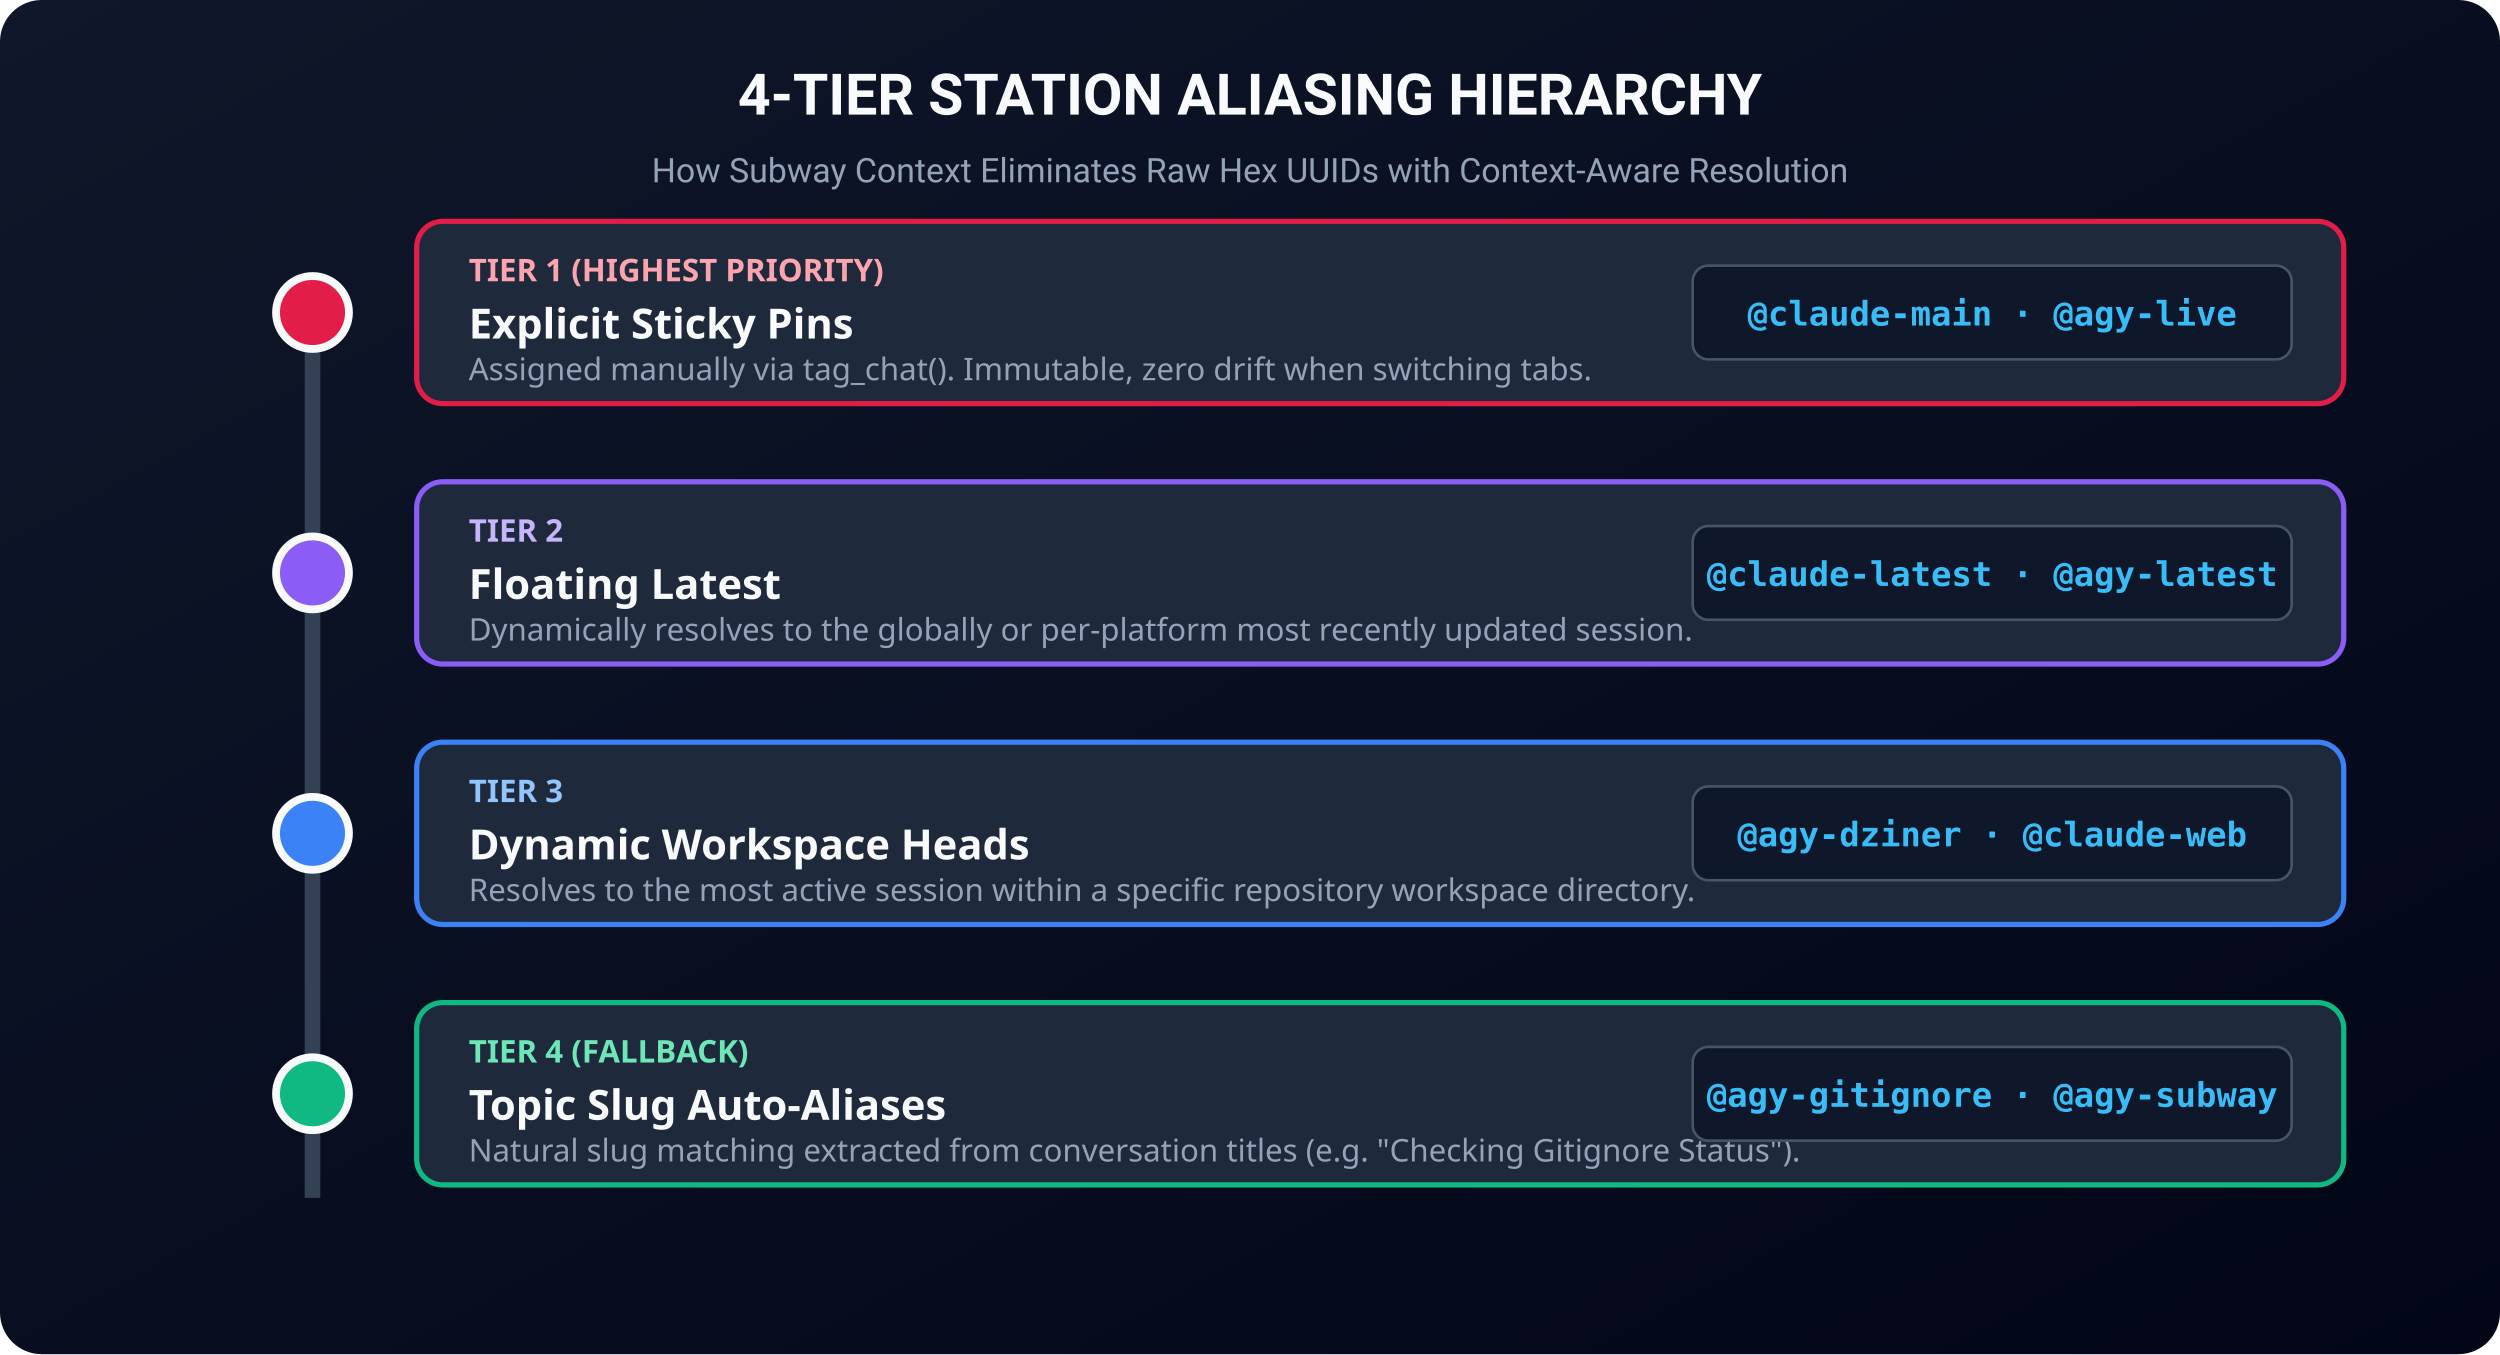
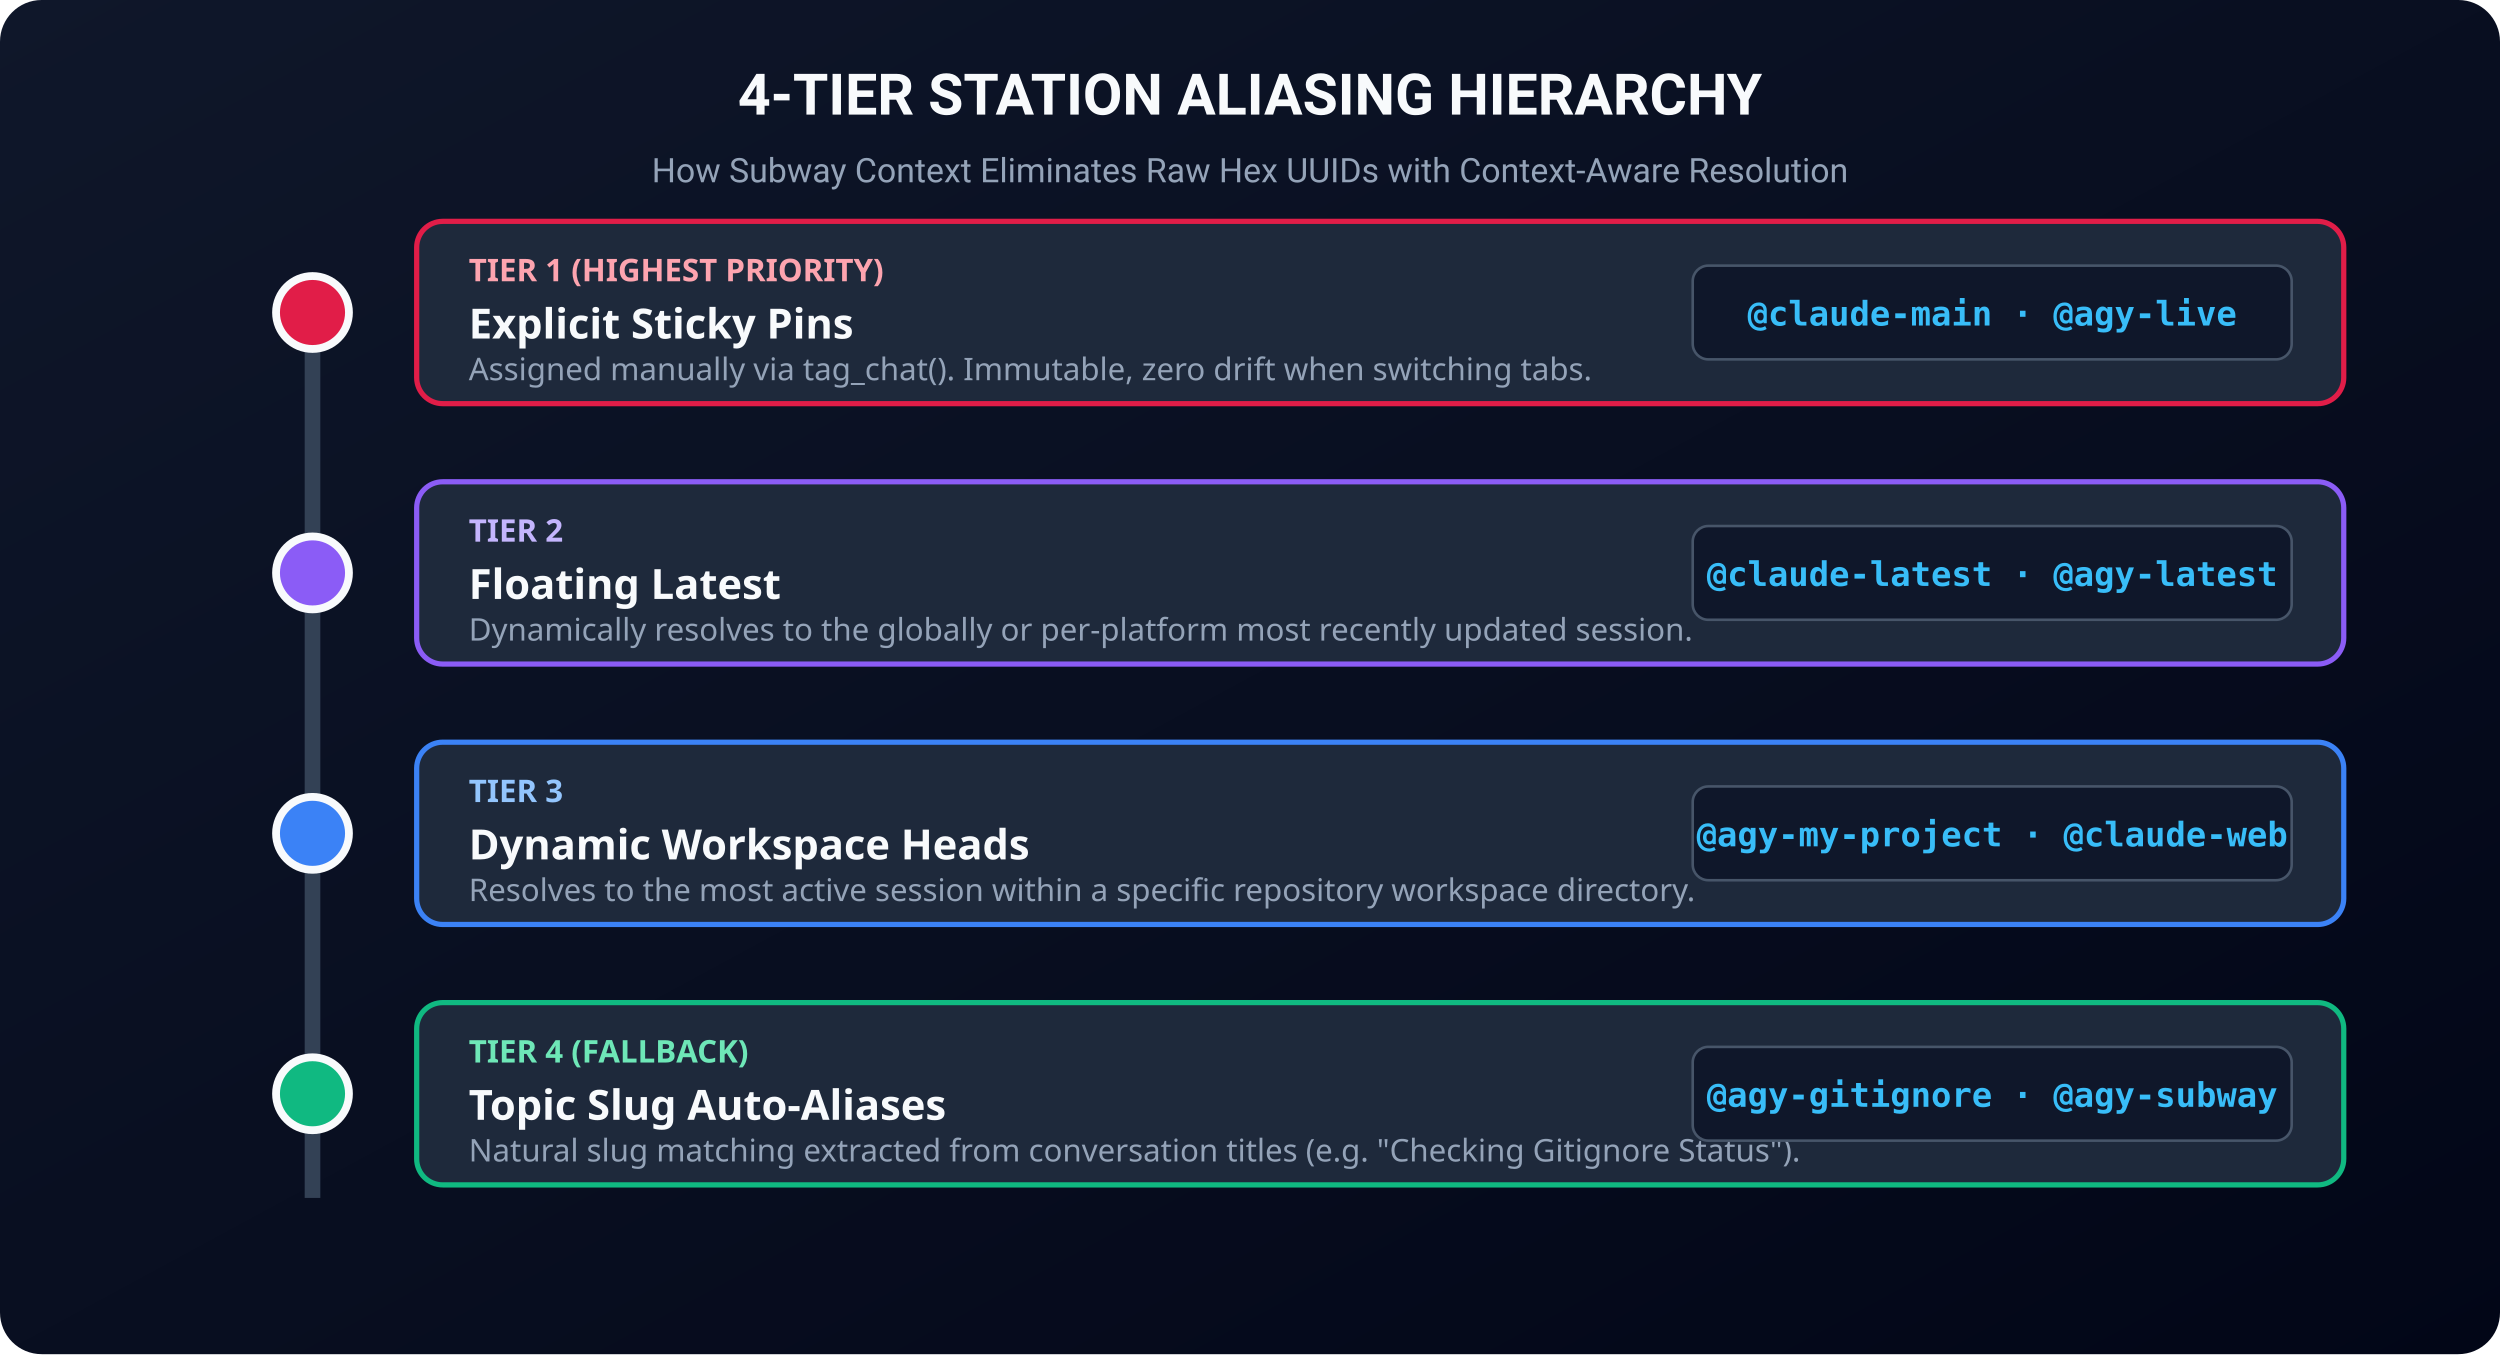
<svg xmlns="http://www.w3.org/2000/svg" viewBox="0 0 960 520" width="100%" height="100%">
  <defs>
    <linearGradient id="bg" x1="0%" y1="0%" x2="100%" y2="100%">
      <stop offset="0%" stop-color="#0f172a" />
      <stop offset="100%" stop-color="#020617" />
    </linearGradient>
  </defs>
  <rect width="960" height="520" fill="url(#bg)" rx="16" />
  <text x="480" y="44" fill="#f8fafc" font-family="-apple-system, BlinkMacSystemFont, Segoe UI, Roboto, sans-serif" font-size="22" font-weight="700" text-anchor="middle">4-TIER STATION ALIASING HIERARCHY</text>
  <text x="480" y="70" fill="#94a3b8" font-family="-apple-system, BlinkMacSystemFont, Segoe UI, Roboto, sans-serif" font-size="13" text-anchor="middle">How Subway Context Eliminates Raw Hex UUIDs with Context-Aware Resolution</text>
  <line x1="120" y1="120" x2="120" y2="460" stroke="#334155" stroke-width="6" />
  <g transform="translate(120, 120)">
    <circle cx="0" cy="0" r="14" fill="#e11d48" stroke="#f8fafc" stroke-width="3" />
    <rect x="40" y="-35" width="740" height="70" rx="10" fill="#1e293b" stroke="#e11d48" stroke-width="2" />
    <text x="60" y="-12" fill="#fda4af" font-family="sans-serif" font-size="12" font-weight="700">TIER 1 (HIGHEST PRIORITY)</text>
    <text x="60" y="10" fill="#f8fafc" font-family="sans-serif" font-size="16" font-weight="700">Explicit Sticky Pins</text>
    <text x="60" y="26" fill="#94a3b8" font-family="sans-serif" font-size="12">Assigned manually via tag_chat(). Immutable, zero drift when switching tabs.</text>
    <rect x="530" y="-18" width="230" height="36" rx="6" fill="#0f172a" stroke="#475569" />
    <text x="645" y="5" fill="#38bdf8" font-family="monospace" font-size="13" font-weight="700" text-anchor="middle">@claude-main · @agy-live</text>
  </g>
  <g transform="translate(120, 220)">
    <circle cx="0" cy="0" r="14" fill="#8b5cf6" stroke="#f8fafc" stroke-width="3" />
    <rect x="40" y="-35" width="740" height="70" rx="10" fill="#1e293b" stroke="#8b5cf6" stroke-width="2" />
    <text x="60" y="-12" fill="#c4b5fd" font-family="sans-serif" font-size="12" font-weight="700">TIER 2</text>
    <text x="60" y="10" fill="#f8fafc" font-family="sans-serif" font-size="16" font-weight="700">Floating Latest</text>
    <text x="60" y="26" fill="#94a3b8" font-family="sans-serif" font-size="12">Dynamically resolves to the globally or per-platform most recently updated session.</text>
    <rect x="530" y="-18" width="230" height="36" rx="6" fill="#0f172a" stroke="#475569" />
    <text x="645" y="5" fill="#38bdf8" font-family="monospace" font-size="13" font-weight="700" text-anchor="middle">@claude-latest · @agy-latest</text>
  </g>
  <g transform="translate(120, 320)">
    <circle cx="0" cy="0" r="14" fill="#3b82f6" stroke="#f8fafc" stroke-width="3" />
    <rect x="40" y="-35" width="740" height="70" rx="10" fill="#1e293b" stroke="#3b82f6" stroke-width="2" />
    <text x="60" y="-12" fill="#93c5fd" font-family="sans-serif" font-size="12" font-weight="700">TIER 3</text>
    <text x="60" y="10" fill="#f8fafc" font-family="sans-serif" font-size="16" font-weight="700">Dynamic Workspace Heads</text>
    <text x="60" y="26" fill="#94a3b8" font-family="sans-serif" font-size="12">Resolves to the most active session within a specific repository workspace directory.</text>
    <rect x="530" y="-18" width="230" height="36" rx="6" fill="#0f172a" stroke="#475569" />
-     <text x="645" y="5" fill="#38bdf8" font-family="monospace" font-size="13" font-weight="700" text-anchor="middle">@agy-dziner · @claude-web</text>
+     <text x="645" y="5" fill="#38bdf8" font-family="monospace" font-size="13" font-weight="700" text-anchor="middle">@agy-my-project · @claude-web</text>
  </g>
  <g transform="translate(120, 420)">
    <circle cx="0" cy="0" r="14" fill="#10b981" stroke="#f8fafc" stroke-width="3" />
    <rect x="40" y="-35" width="740" height="70" rx="10" fill="#1e293b" stroke="#10b981" stroke-width="2" />
    <text x="60" y="-12" fill="#6ee7b7" font-family="sans-serif" font-size="12" font-weight="700">TIER 4 (FALLBACK)</text>
    <text x="60" y="10" fill="#f8fafc" font-family="sans-serif" font-size="16" font-weight="700">Topic Slug Auto-Aliases</text>
    <text x="60" y="26" fill="#94a3b8" font-family="sans-serif" font-size="12">Natural slug matching extracted from conversation titles (e.g. "Checking Gitignore Status").</text>
    <rect x="530" y="-18" width="230" height="36" rx="6" fill="#0f172a" stroke="#475569" />
    <text x="645" y="5" fill="#38bdf8" font-family="monospace" font-size="13" font-weight="700" text-anchor="middle">@agy-gitignore · @agy-subway</text>
  </g>
</svg>
